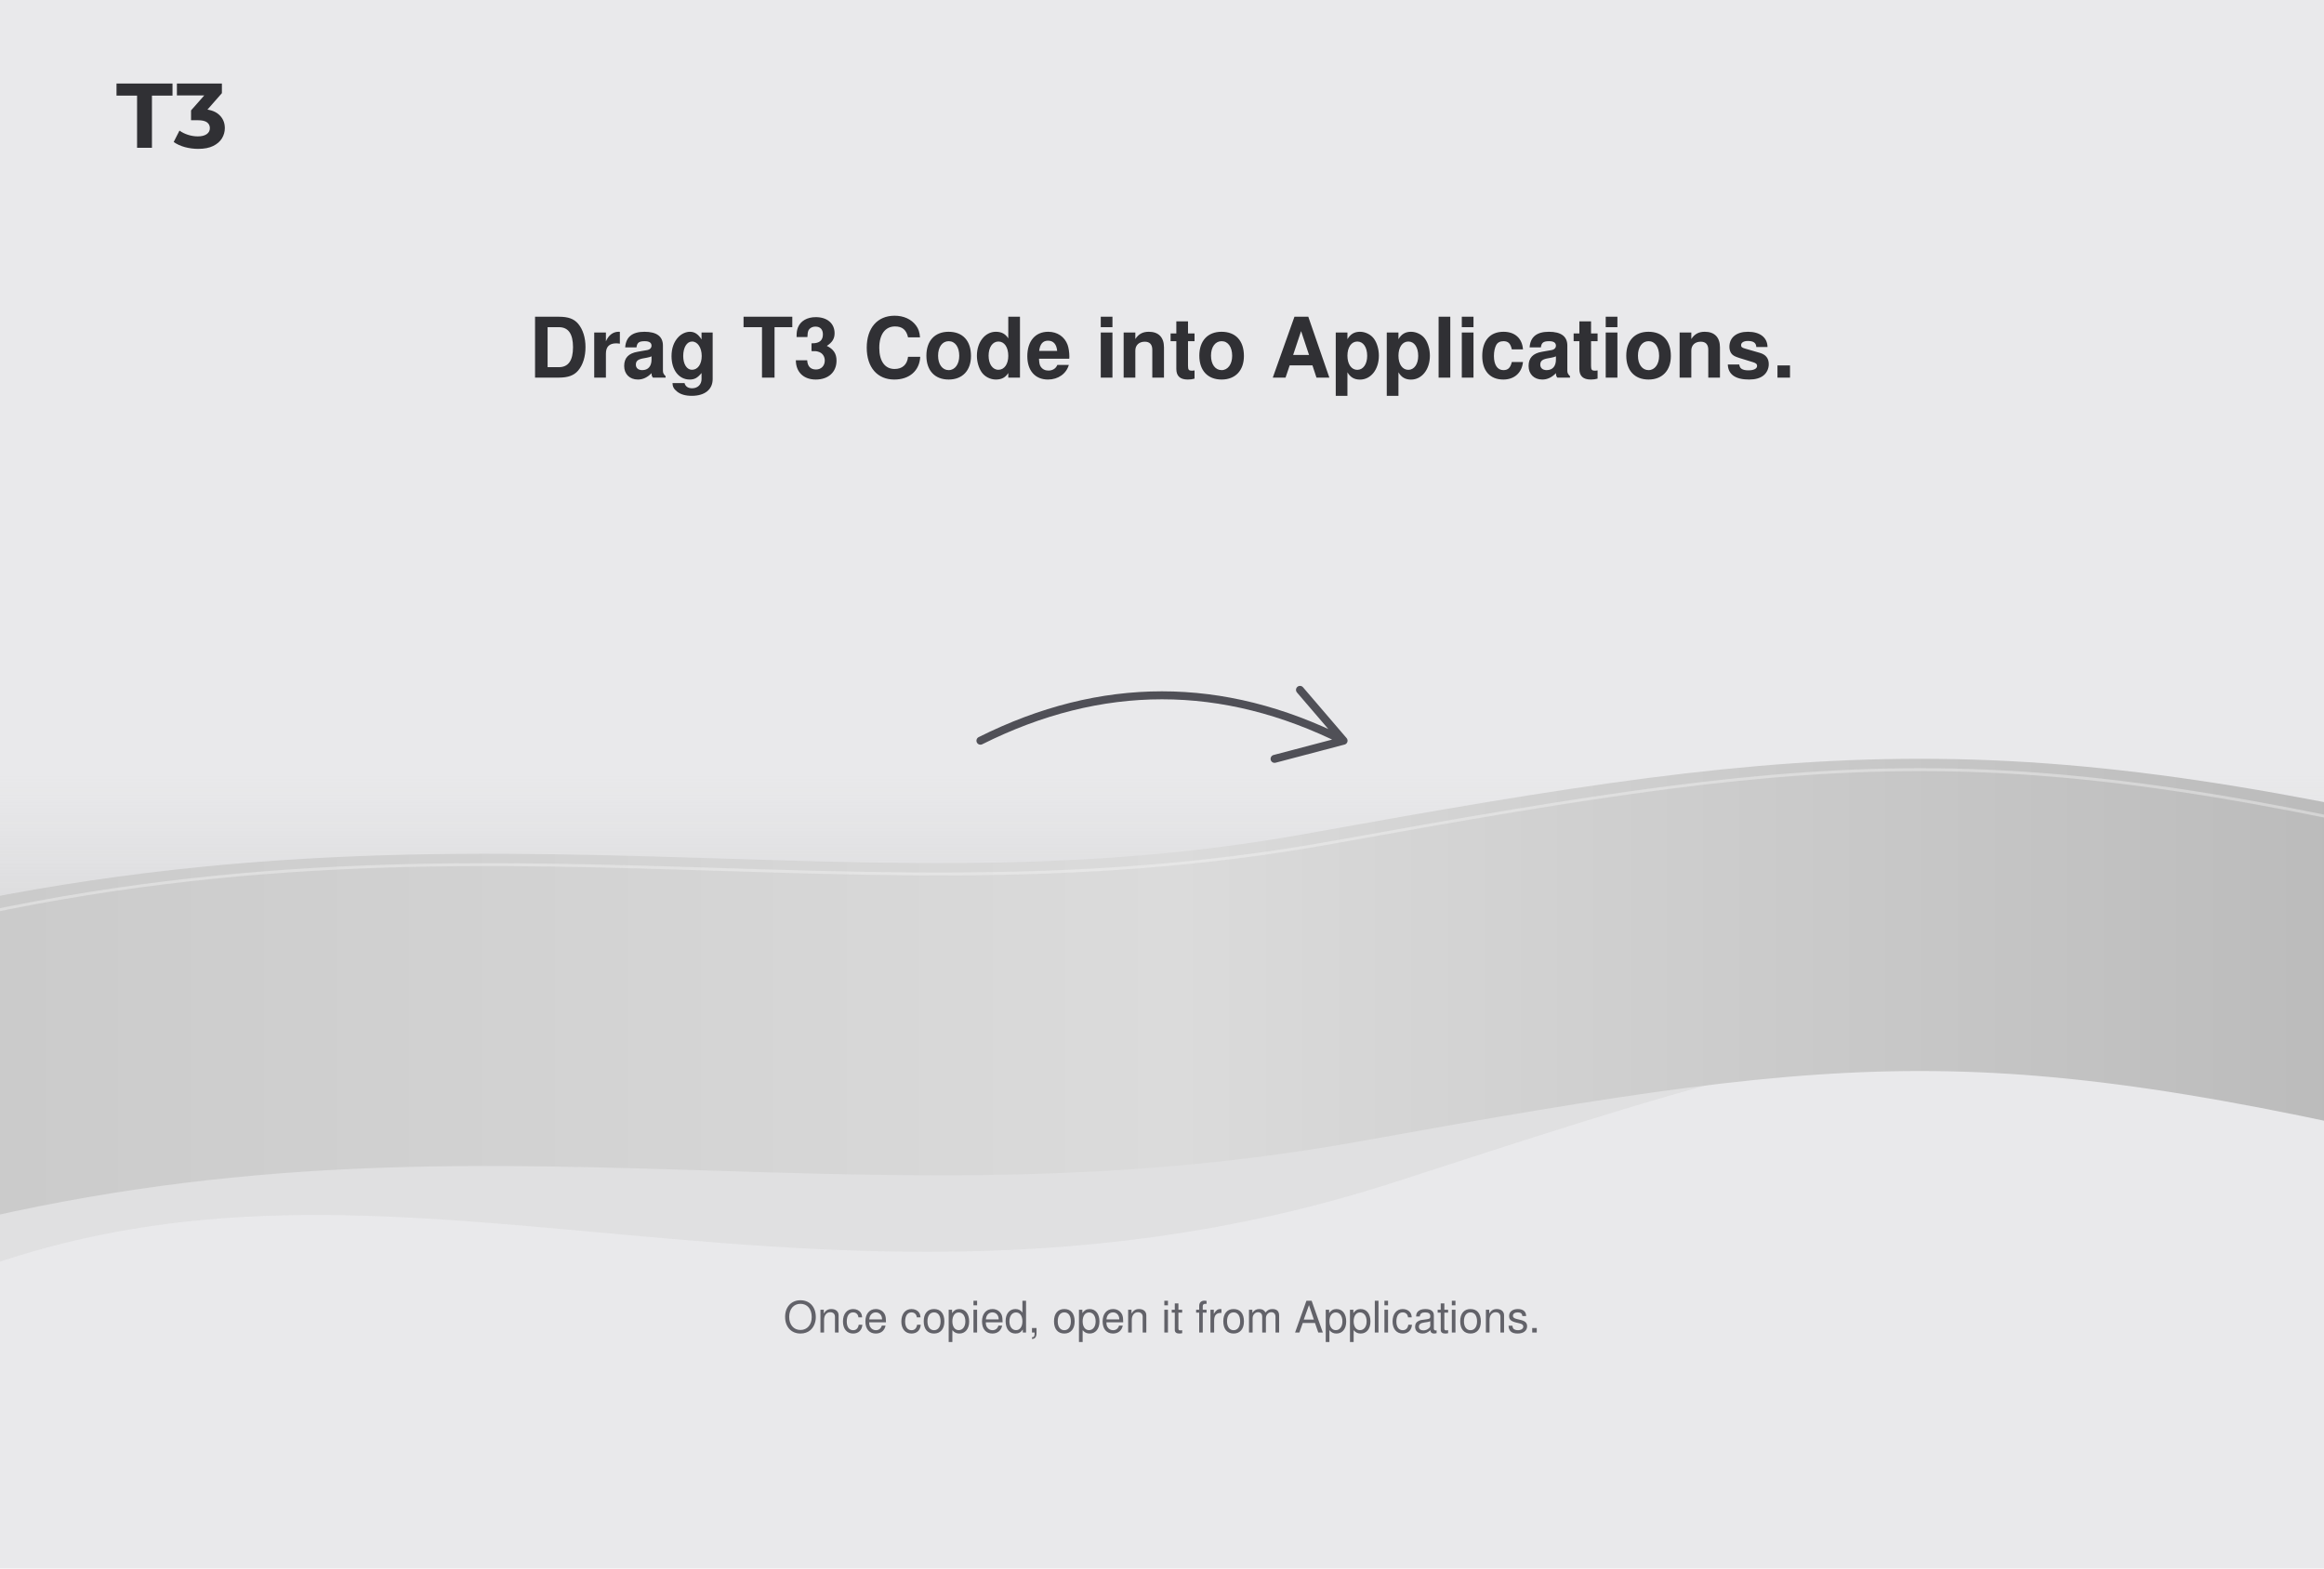
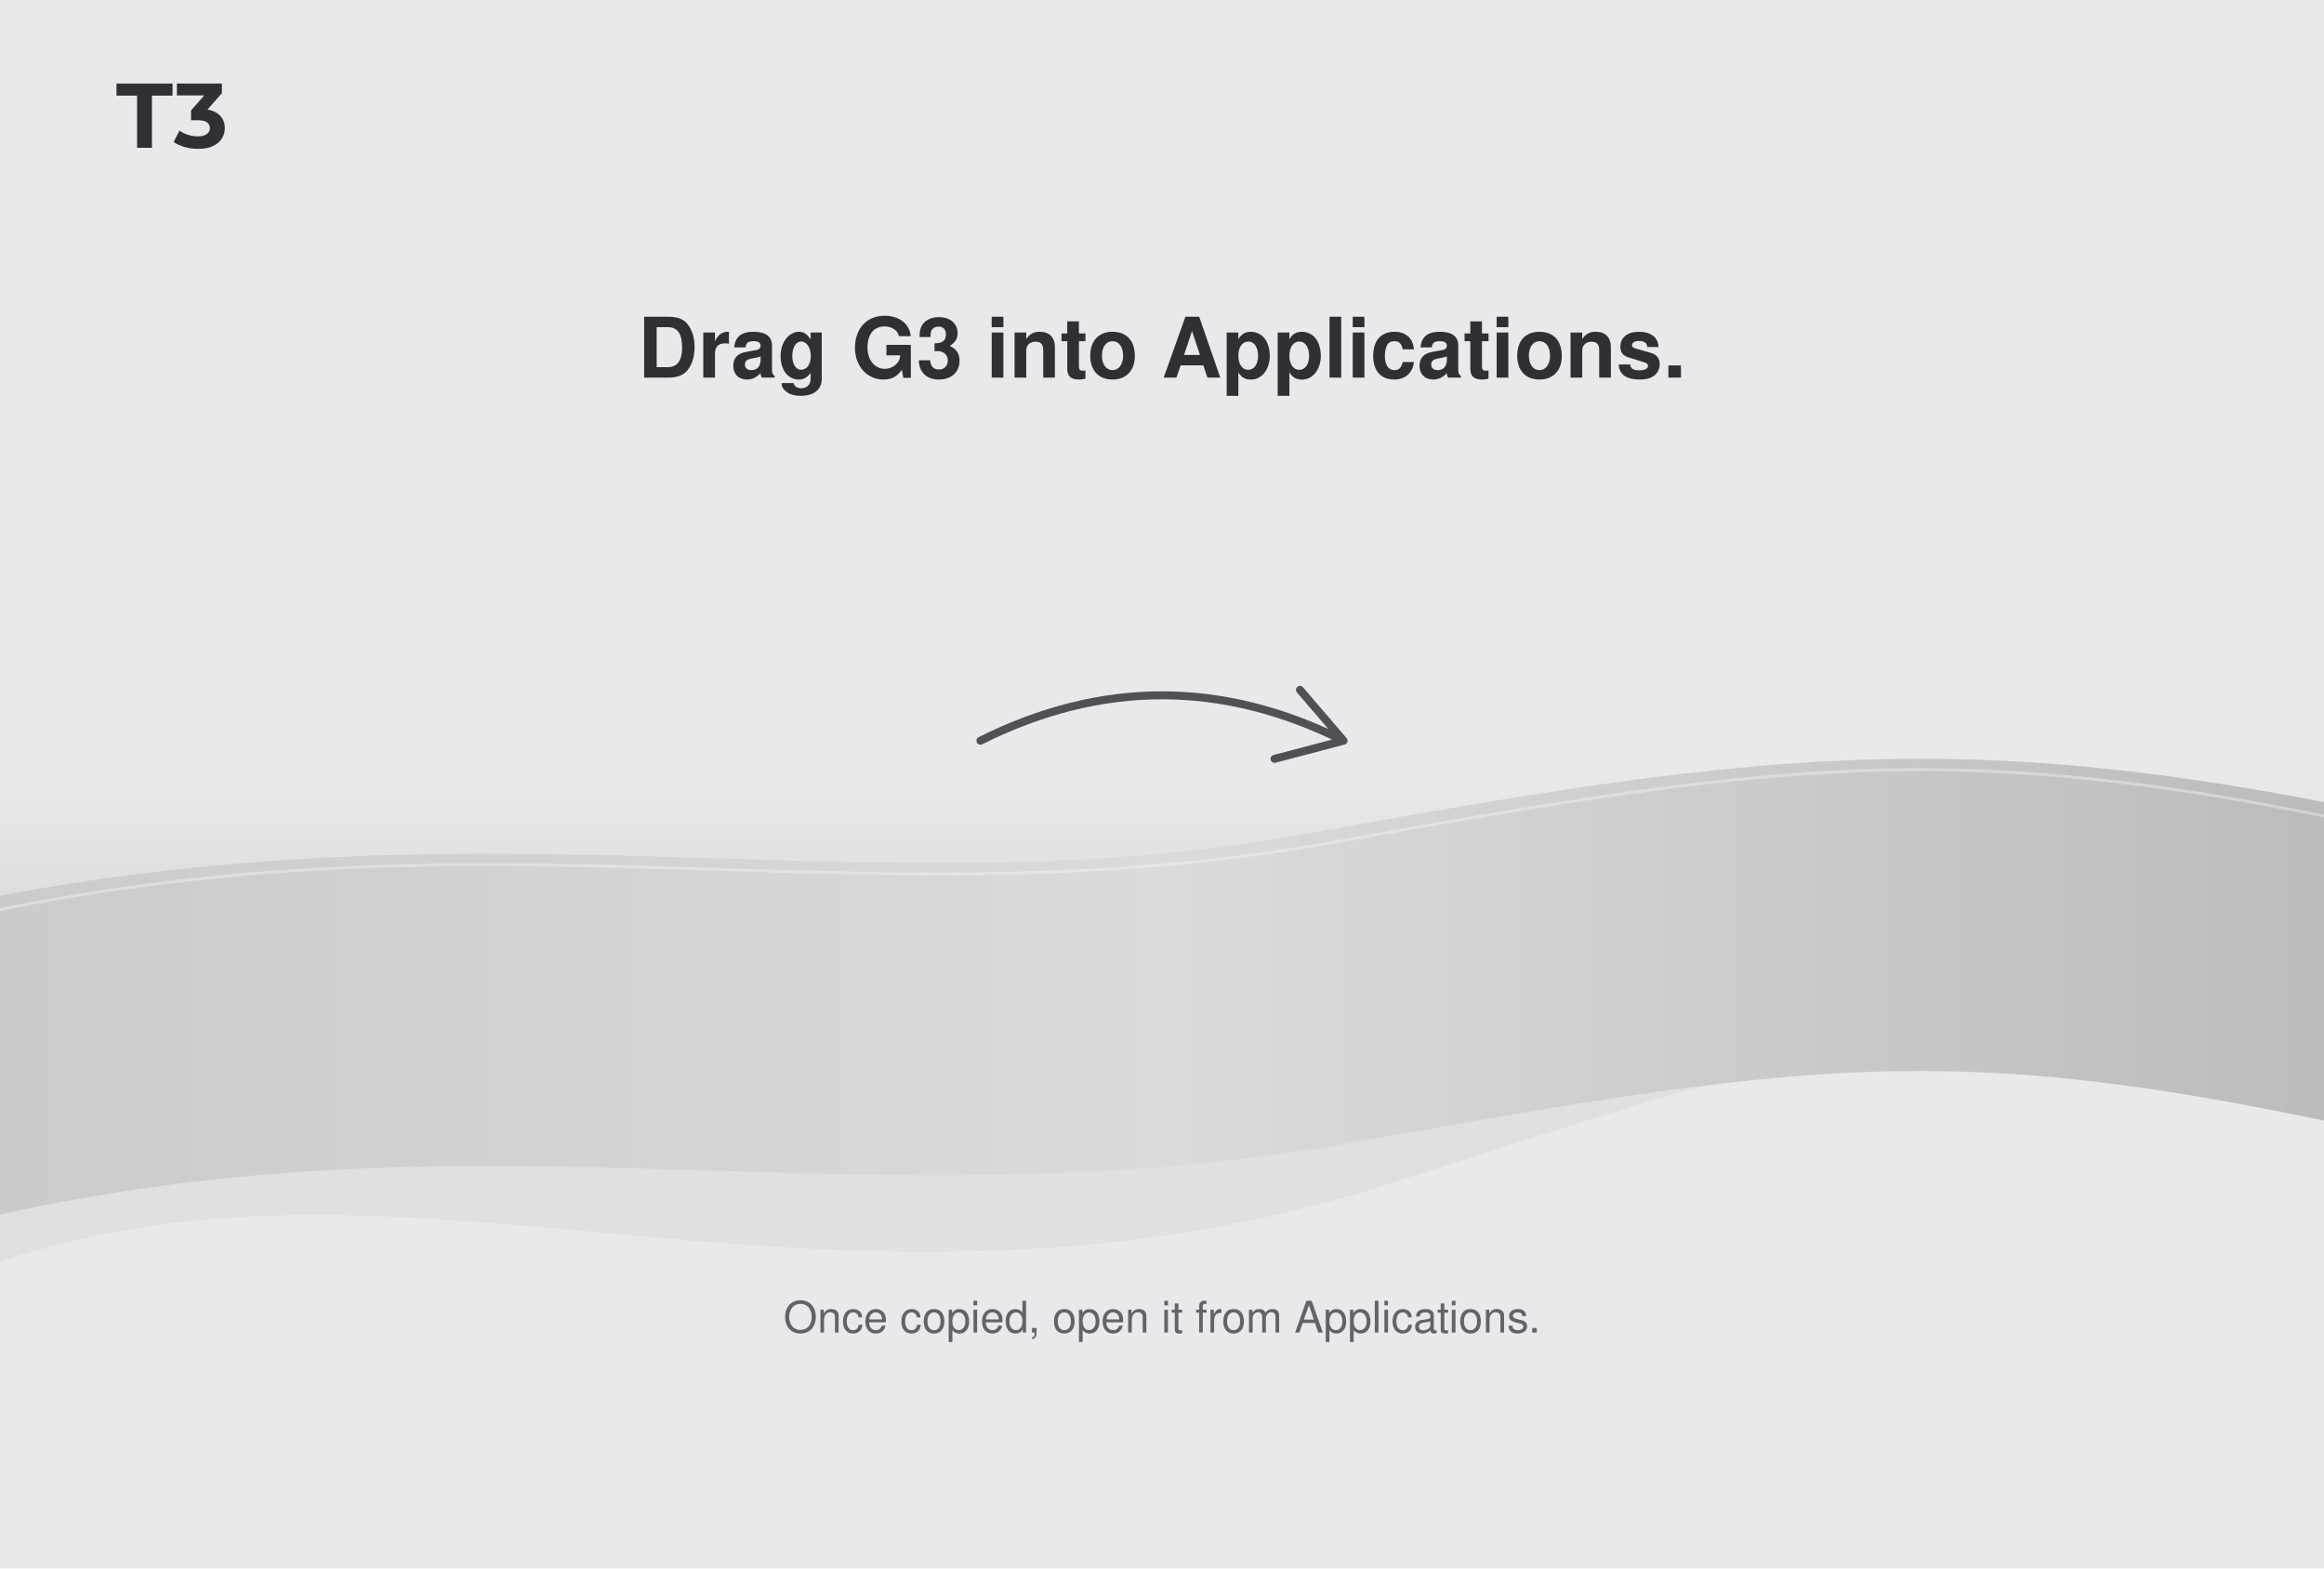
<svg xmlns="http://www.w3.org/2000/svg" width="1280" height="864" viewBox="0 0 640 432">
  <defs>
    <linearGradient id="veil" x1="0" y1="0" x2="0" y2="1">
      <stop stop-color="#B7B7B7" stop-opacity="0" />
      <stop offset=".55" stop-color="#A5A5A5" stop-opacity=".24" />
      <stop offset="1" stop-color="#D1D1D1" stop-opacity=".4" />
    </linearGradient>
    <linearGradient id="silk" x1="0" y1="0" x2="1" y2="0">
      <stop stop-color="#C8C8C8" />
      <stop offset=".5" stop-color="#DBDBDB" />
      <stop offset="1" stop-color="#B5B5B5" />
    </linearGradient>
  </defs>
  <rect width="640" height="432" fill="#E9E9EB" />
  <path d="M-60 293C95 220 214 304 362 256S559 191 707 257" stroke="url(#veil)" stroke-width="146" fill="none" opacity="1" stroke-linecap="round" stroke-linejoin="round" />
  <path d="M-60 306C113 252 223 298 367 272S553 242 707 280" stroke="url(#silk)" stroke-width="86" fill="none" opacity="1" stroke-linecap="round" stroke-linejoin="round" />
  <path d="M-60 266C113 212 223 258 367 232S553 202 707 240" stroke="#F5F5F5" stroke-width="0.8" fill="none" opacity="0.42" stroke-linecap="round" stroke-linejoin="round" />
  <svg x="32" y="23" width="30" height="18" viewBox="15.531 37 94.394 56.96" fill="#303034">
    <path d="M33.451 93V47.56H15.531V37H64.331V47.56H46.411V93H33.451ZM86.725 93.96C82.832 93.96 78.965 93.453 75.125 92.44C71.285 91.373 68.032 89.88 65.365 87.96L70.405 78.04C72.539 79.587 75.019 80.813 77.845 81.72C80.672 82.627 83.525 83.08 86.405 83.08C89.659 83.08 92.219 82.44 94.085 81.16C95.952 79.88 96.885 78.12 96.885 75.88C96.885 73.747 96.059 72.067 94.405 70.84C92.752 69.613 90.085 69 86.405 69H80.485V60.44L96.085 42.76L97.525 47.4H68.165V37H107.365V45.4L91.845 63.08L85.285 59.32H89.045C95.925 59.32 101.125 60.867 104.645 63.96C108.165 67.053 109.925 71.027 109.925 75.88C109.925 79.027 109.099 81.987 107.445 84.76C105.792 87.48 103.259 89.693 99.845 91.4C96.432 93.107 92.059 93.96 86.725 93.96Z" />
  </svg>
-   <text x="320" y="104" fill="#303034" font-family="Helvetica" font-size="23" font-weight="700" text-anchor="middle">Drag T3 Code into Applications.</text>
+   <text x="320" y="104" fill="#303034" font-family="Helvetica" font-size="23" font-weight="700" text-anchor="middle">Drag G3 into Applications.</text>
  <path d="M270 204Q320 179 370 204M358 190L370 204L351 209" stroke="#505057" stroke-width="2.2" fill="none" opacity="1" stroke-linecap="round" stroke-linejoin="round" />
  <text x="320" y="367" fill="#626269" font-family="Helvetica" font-size="12" font-weight="400" text-anchor="middle">Once copied, open it from Applications.</text>
</svg>
